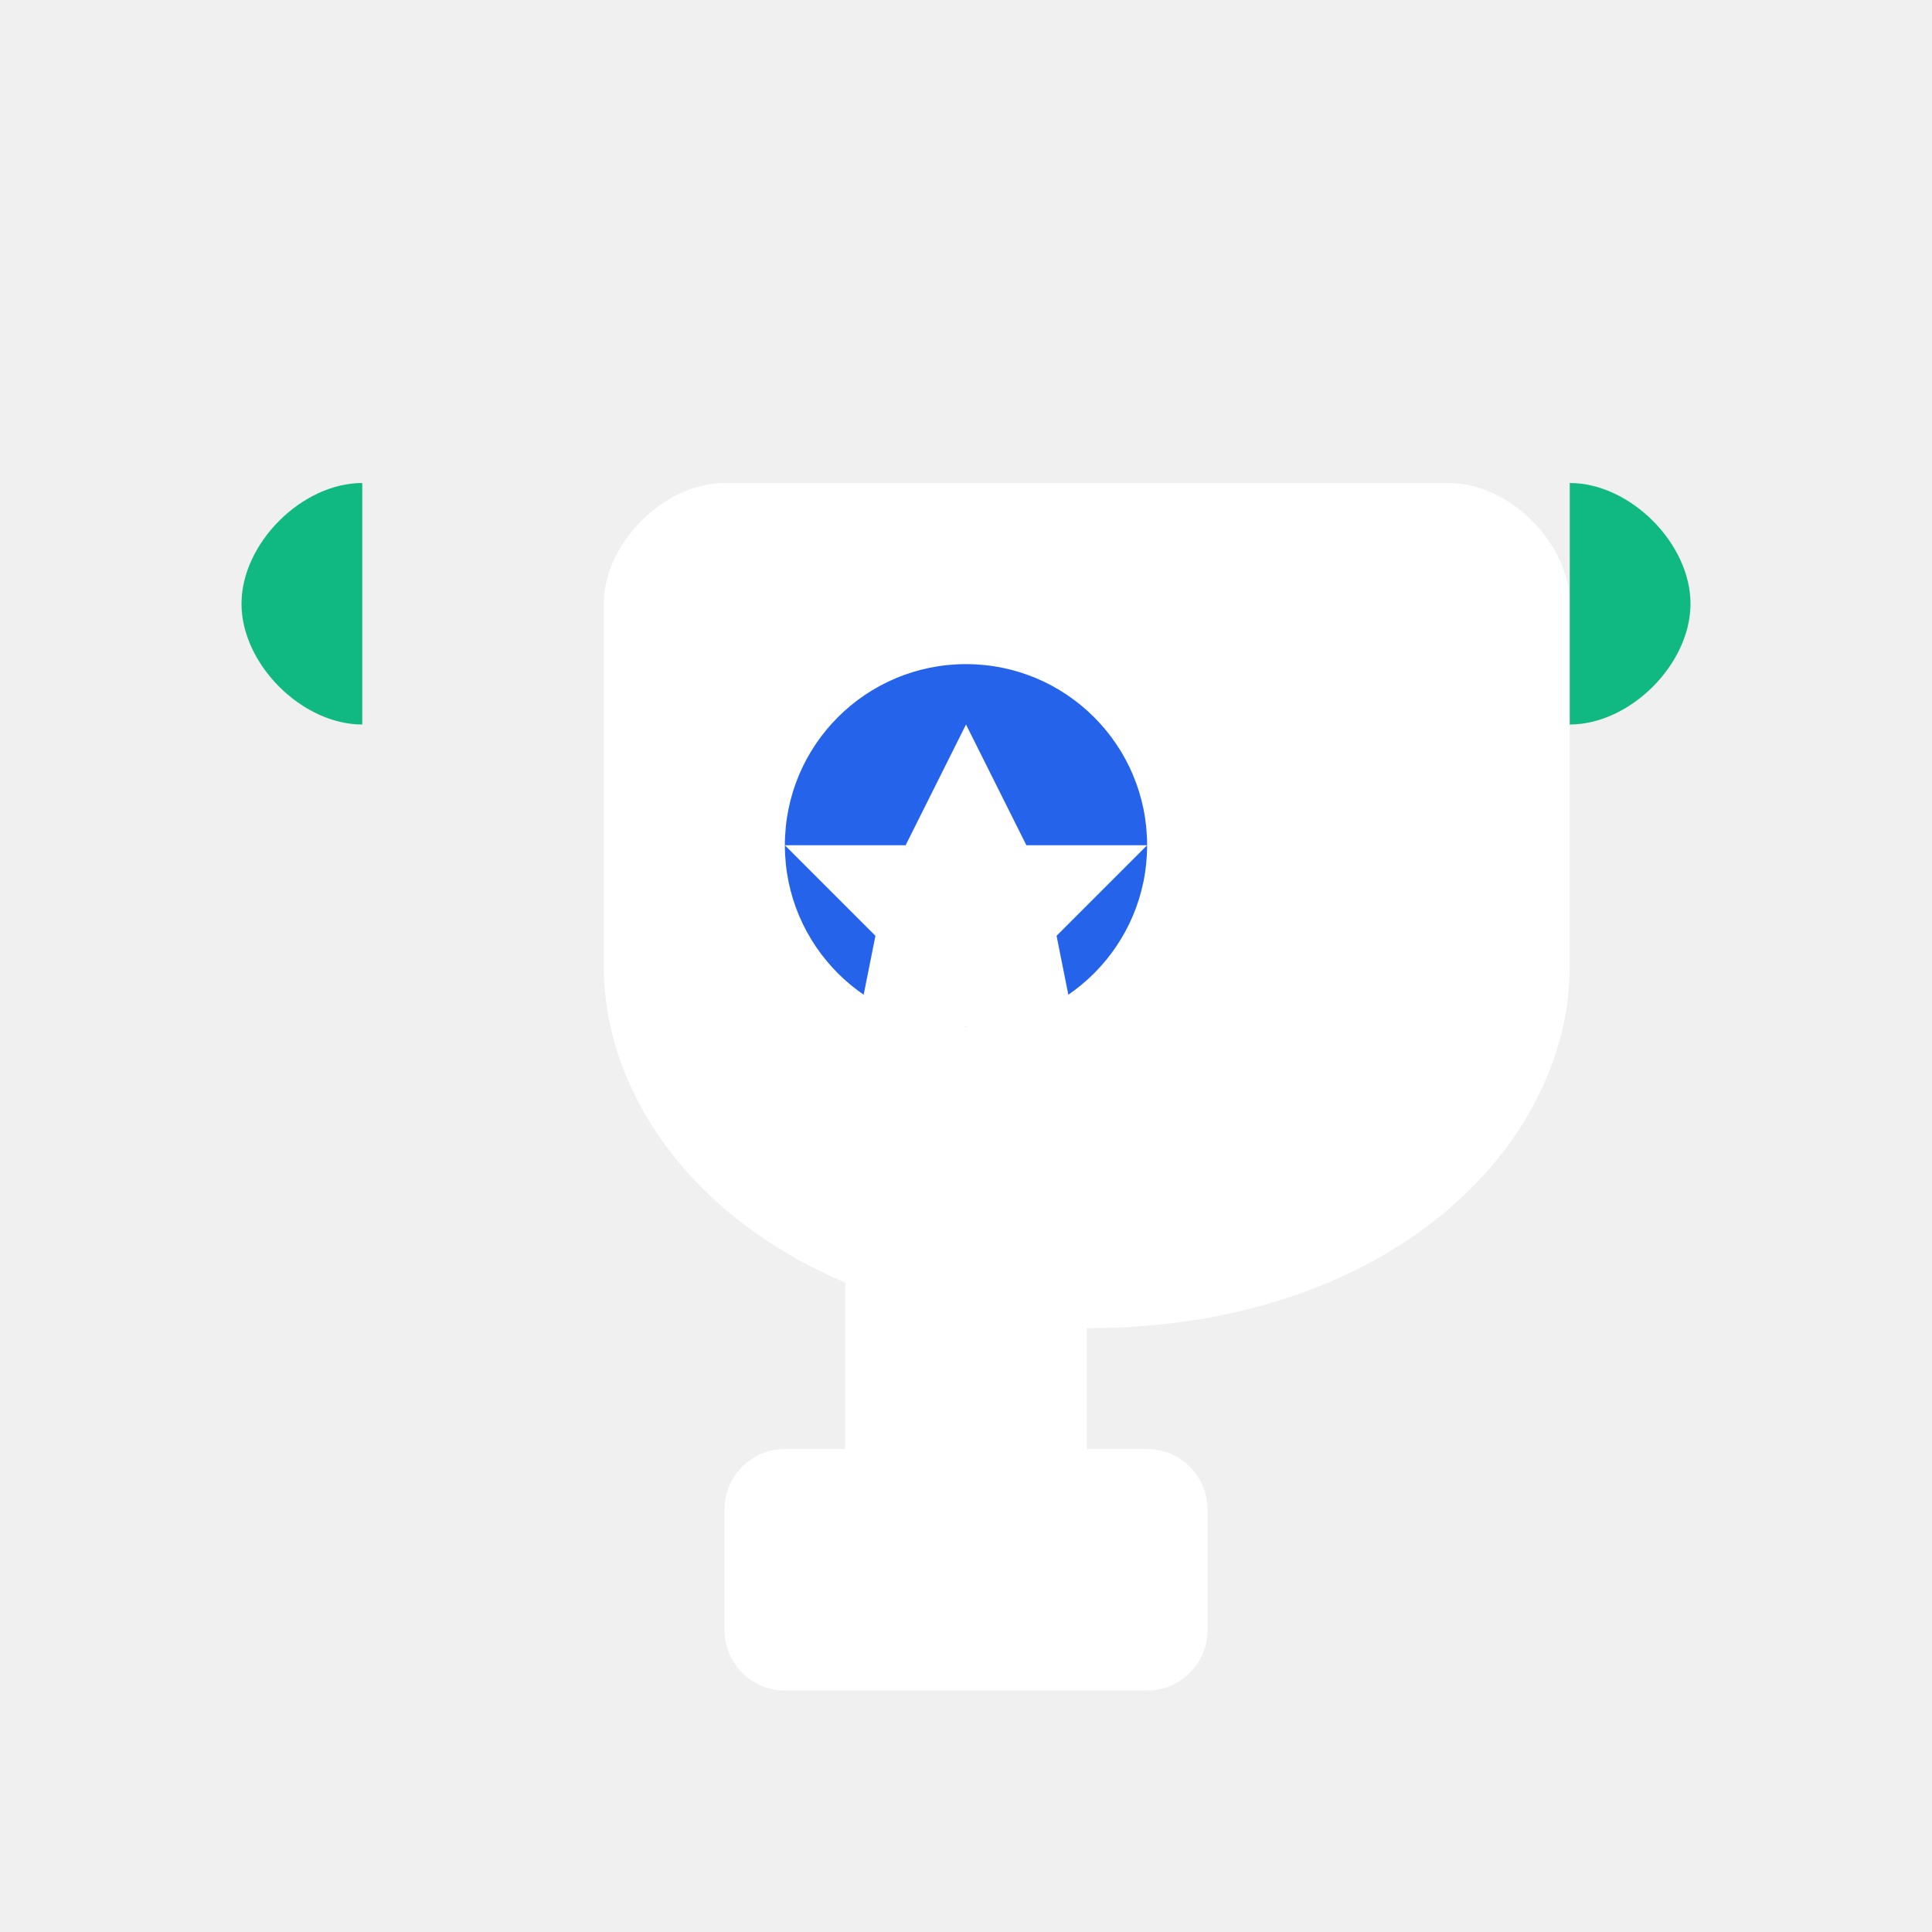
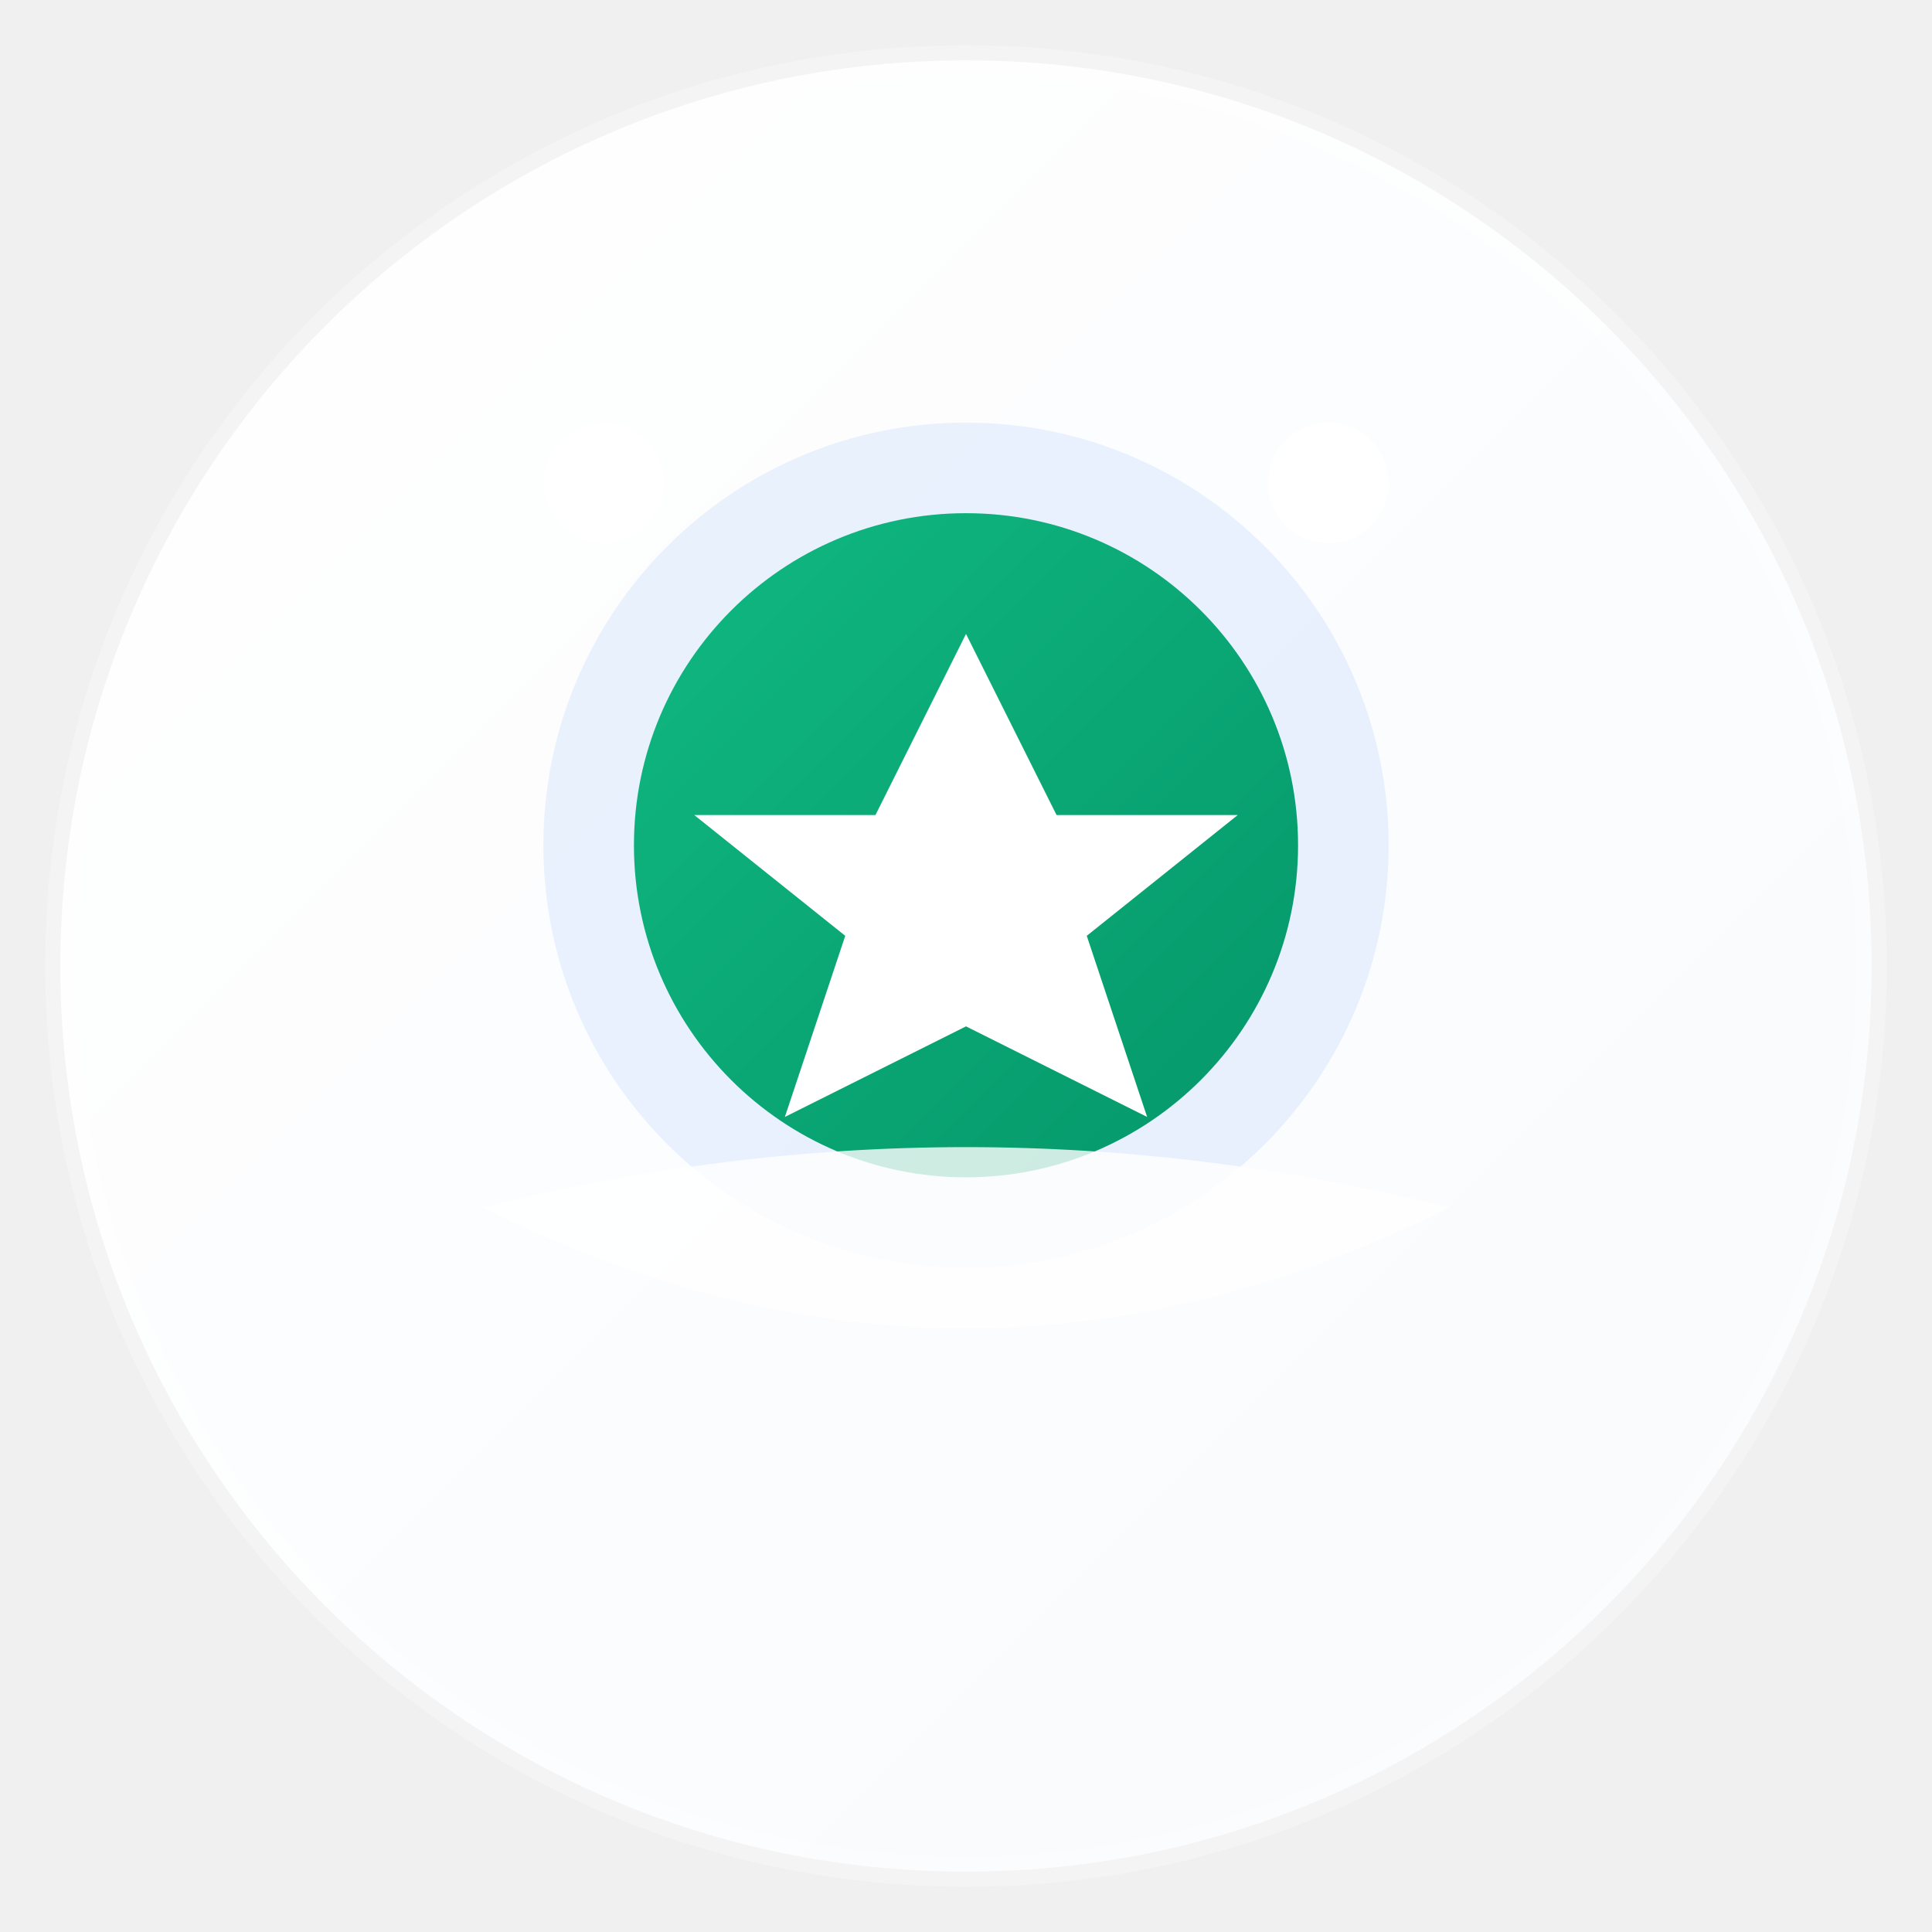
<svg xmlns="http://www.w3.org/2000/svg" width="32" height="32" viewBox="0 0 32 32" fill="none">
-   <rect x="12" y="24" width="8" height="4" rx="1" fill="white" />
-   <rect x="14" y="20" width="4" height="4" fill="white" />
-   <path d="M8 8h16c1 0 2 1 2 2v6c0 3-3 6-8 6s-8-3-8-6V10c0-1 1-2 2-2z" fill="white" />
-   <path d="M6 12c-1 0-2-1-2-2s1-2 2-2v4zm20-4c1 0 2 1 2 2s-1 2-2 2V8z" fill="#10b981" />
-   <circle cx="16" cy="14" r="3" fill="#2563eb" />
-   <path d="M16 12l1 2h2l-1.5 1.5L18 18l-2-1-2 1 .5-2.5L13 14h2l1-2z" fill="white" />
+   <defs>
+     <linearGradient id="logoGradientWhite" x1="0%" y1="0%" x2="100%" y2="100%">
+       <stop offset="0%" style="stop-color:#ffffff" />
+       <stop offset="100%" style="stop-color:#f8fafc" />
+     </linearGradient>
+     <linearGradient id="accentGradientWhite" x1="0%" y1="0%" x2="100%" y2="100%">
+       <stop offset="0%" style="stop-color:#10b981" />
+       <stop offset="100%" style="stop-color:#059669" />
+     </linearGradient>
+   </defs>
+   <circle cx="16" cy="16" r="15" fill="url(#logoGradientWhite)" stroke="white" stroke-width="0.5" stroke-opacity="0.3" />
+   <circle cx="16" cy="14" r="7" fill="#3b82f6" fill-opacity="0.1" />
+   <circle cx="16" cy="14" r="5.5" fill="url(#accentGradientWhite)" />
+   <path d="M16 10.5l1.5 3h3l-2.5 2 1 3-3-1.5-3 1.5 1-3-2.5-2h3l1.5-3z" fill="white" />
+   <path d="M8 20 Q16 18 24 20 Q20 22 16 22 Q12 22 8 20Z" fill="white" fill-opacity="0.8" />
+   <circle cx="10" cy="8" r="1" fill="white" fill-opacity="0.9" />
+   <circle cx="22" cy="8" r="1" fill="white" fill-opacity="0.9" />
</svg>
